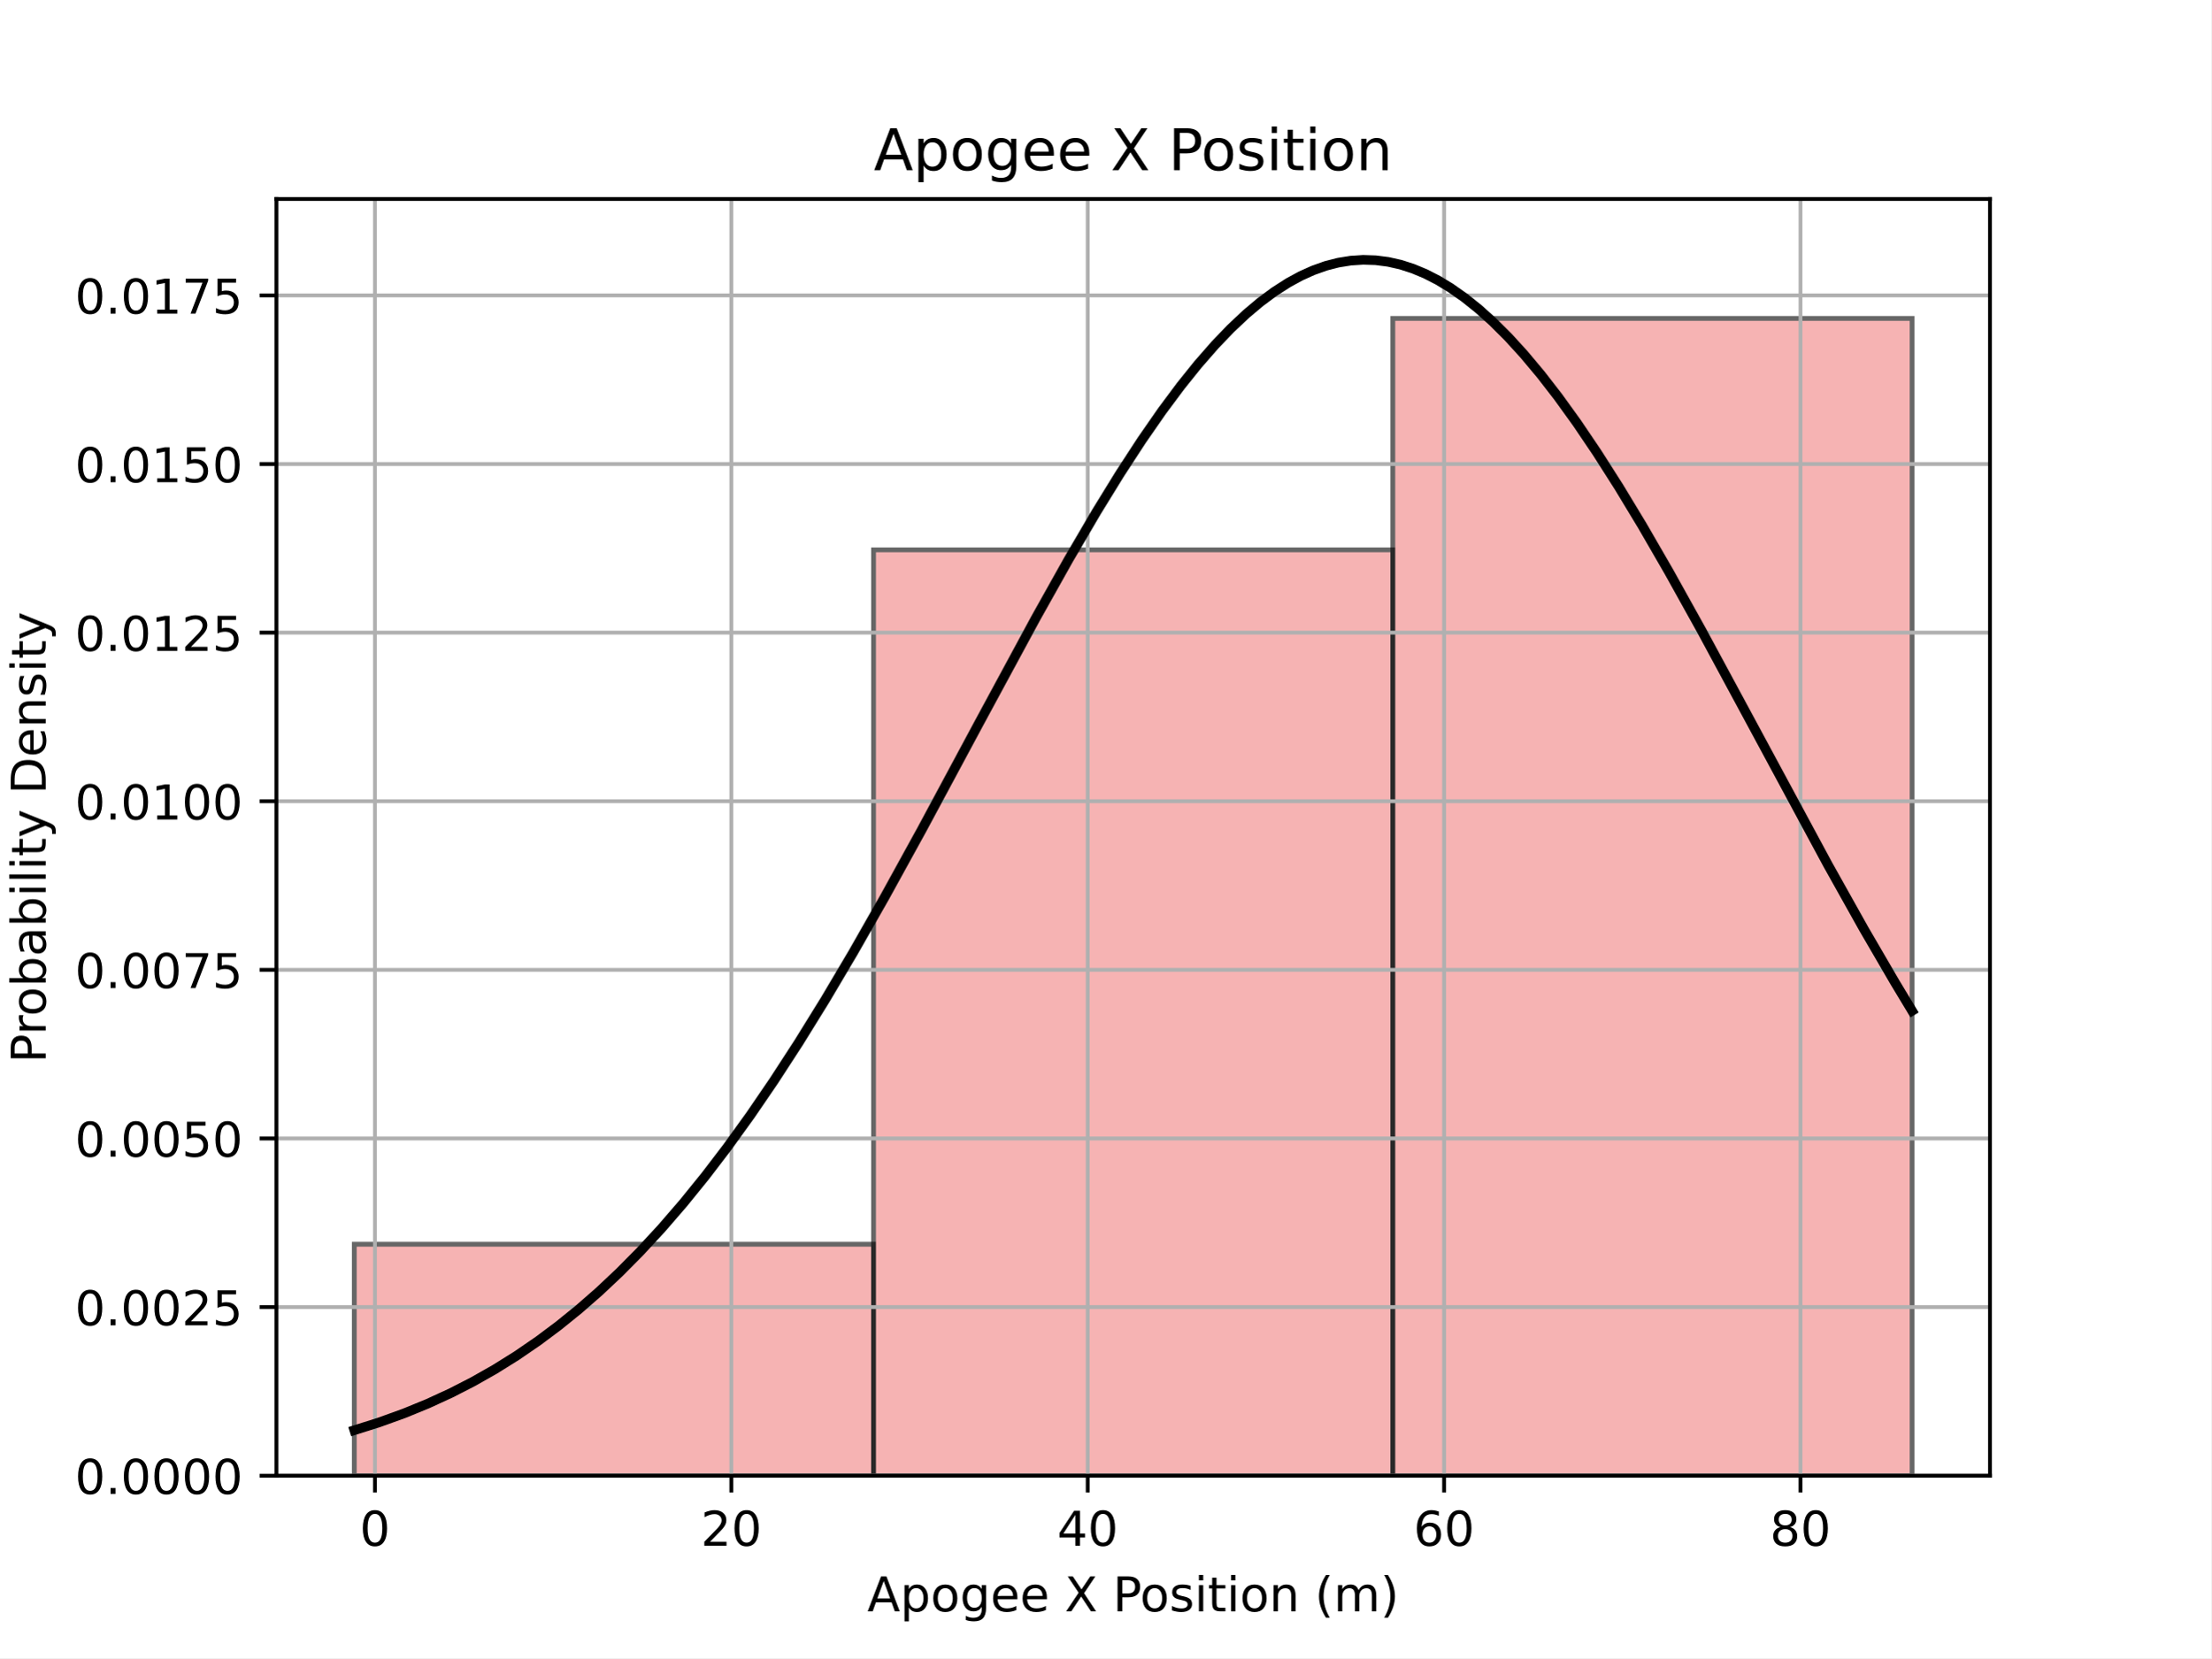
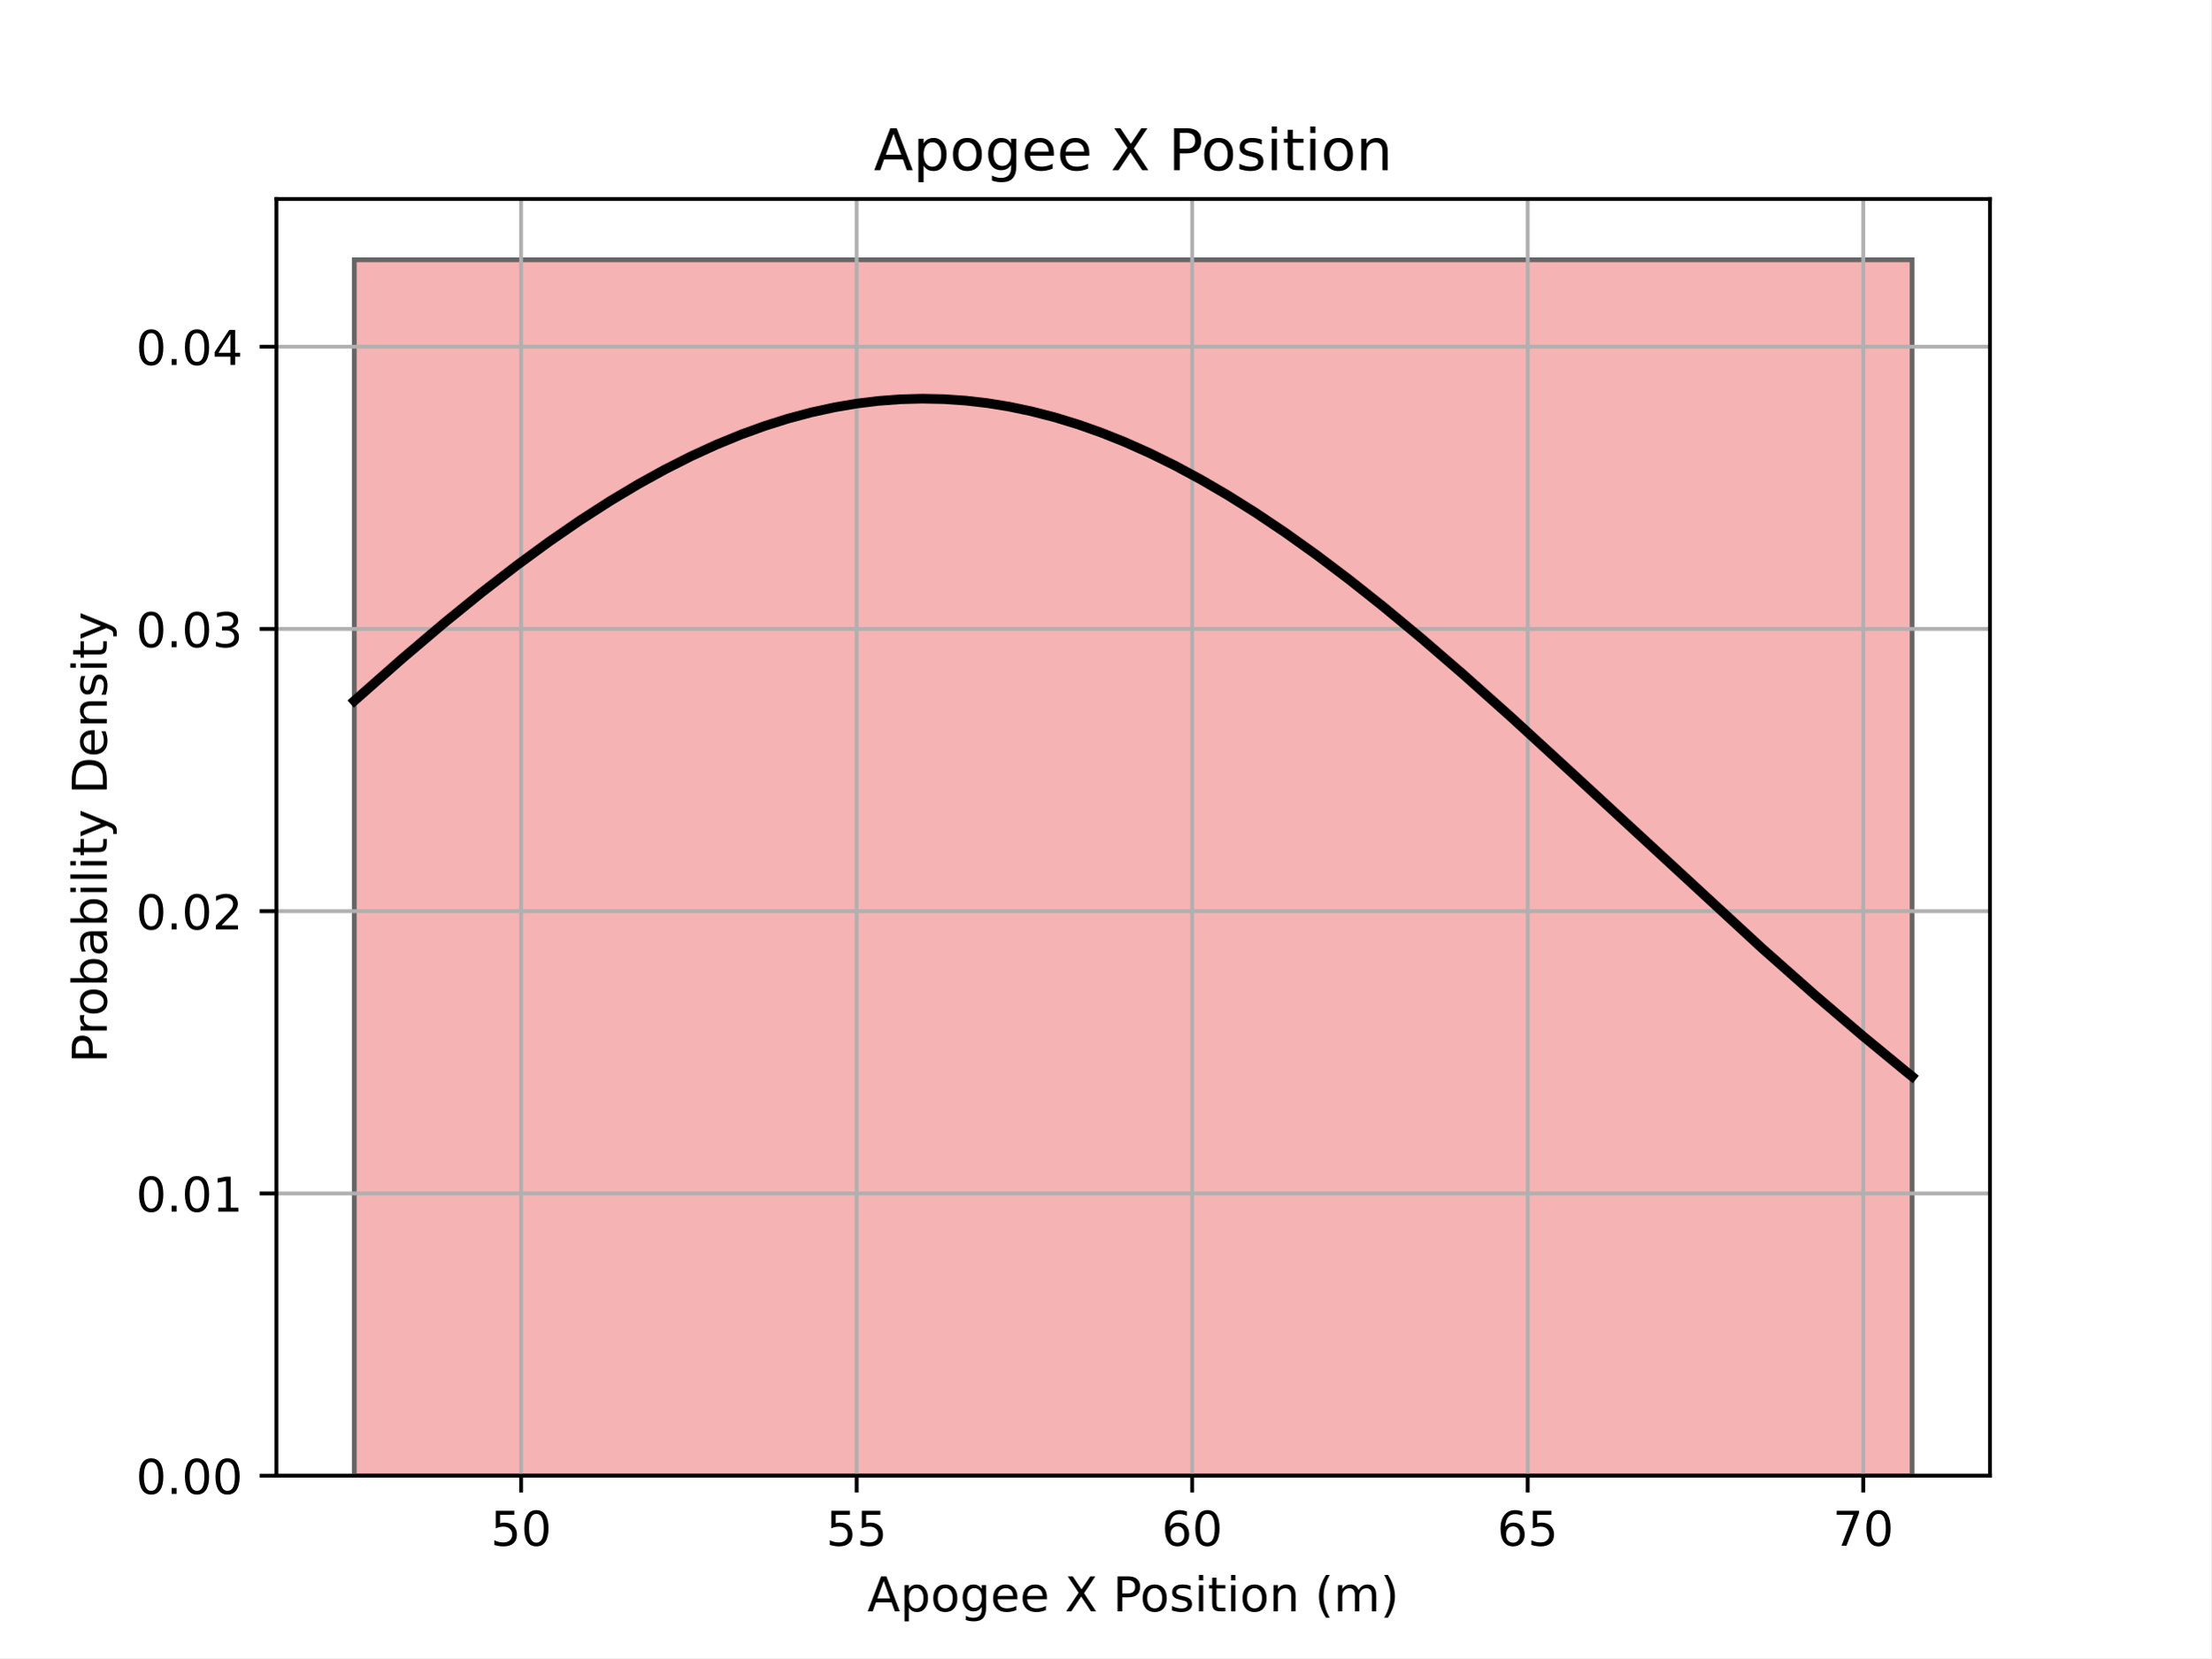
<svg xmlns="http://www.w3.org/2000/svg" xmlns:xlink="http://www.w3.org/1999/xlink" width="460.8pt" height="345.6pt" viewBox="0 0 460.8 345.6" version="1.1">
  <defs>
    <style type="text/css">*{stroke-linejoin: round; stroke-linecap: butt}</style>
  </defs>
  <g id="figure_1">
    <g id="patch_1">
      <path d="M 0 345.6  L 460.8 345.6  L 460.8 0  L 0 0  z " style="fill: #ffffff" />
    </g>
    <g id="axes_1">
      <g id="patch_2">
        <path d="M 57.6 307.584  L 414.72 307.584  L 414.72 41.472  L 57.6 41.472  z " style="fill: #ffffff" />
      </g>
      <g id="patch_3">
-         <path d="M 73.833 307.584  L 182.051 307.584  L 182.051 259.341  L 73.833 259.341  z " clip-path="url(#p8d6e868eea)" style="fill: #f08080; opacity: 0.6; stroke: #000000; stroke-linejoin: miter" />
-       </g>
-       <g id="patch_4">
-         <path d="M 182.051 307.584  L 290.269 307.584  L 290.269 114.611  L 182.051 114.611  z " clip-path="url(#p8d6e868eea)" style="fill: #f08080; opacity: 0.6; stroke: #000000; stroke-linejoin: miter" />
-       </g>
-       <g id="patch_5">
-         <path d="M 290.269 307.584  L 398.487 307.584  L 398.487 66.368  L 290.269 66.368  z " clip-path="url(#p8d6e868eea)" style="fill: #f08080; opacity: 0.6; stroke: #000000; stroke-linejoin: miter" />
+         <path d="M 73.833 307.584  L 398.487 307.584  L 398.487 54.144  L 73.833 54.144  z " clip-path="url(#p927d9bd0b0)" style="fill: #f08080; opacity: 0.6; stroke: #000000; stroke-linejoin: miter" />
      </g>
      <g id="matplotlib.axis_1">
        <g id="xtick_1">
          <g id="line2d_1">
-             <path d="M 78.135 307.584  L 78.135 41.472  " clip-path="url(#p8d6e868eea)" style="fill: none; stroke: #b0b0b0; stroke-width: 0.8; stroke-linecap: square" />
+             <path d="M 108.595 307.584  L 108.595 41.472  " clip-path="url(#p927d9bd0b0)" style="fill: none; stroke: #b0b0b0; stroke-width: 0.8; stroke-linecap: square" />
          </g>
          <g id="line2d_2">
            <defs>
-               <path id="m6fee019808" d="M 0 0  L 0 3.5  " style="stroke: #000000; stroke-width: 0.8" />
+               <path id="m938648d6b1" d="M 0 0  L 0 3.5  " style="stroke: #000000; stroke-width: 0.8" />
            </defs>
            <g>
-               <use xlink:href="#m6fee019808" x="78.135" y="307.584" style="stroke: #000000; stroke-width: 0.8" />
+               <use xlink:href="#m938648d6b1" x="108.595" y="307.584" style="stroke: #000000; stroke-width: 0.8" />
            </g>
          </g>
          <g id="text_1">
-             <g transform="translate(74.95359 322.1824) scale(0.1 -0.1)">
-               <defs>
+             <g transform="translate(102.233 322.1824) scale(0.1 -0.1)">
+               <defs>
+                 <path id="DejaVuSans-35" d="M 691 4666  L 3169 4666  L 3169 4134  L 1269 4134  L 1269 2991  Q 1406 3038 1543 3061  Q 1681 3084 1819 3084  Q 2600 3084 3056 2656  Q 3513 2228 3513 1497  Q 3513 744 3044 326  Q 2575 -91 1722 -91  Q 1428 -91 1123 -41  Q 819 9 494 109  L 494 744  Q 775 591 1075 516  Q 1375 441 1709 441  Q 2250 441 2565 725  Q 2881 1009 2881 1497  Q 2881 1984 2565 2268  Q 2250 2553 1709 2553  Q 1456 2553 1204 2497  Q 953 2441 691 2322  L 691 4666  z " transform="scale(0.015625)" />
                <path id="DejaVuSans-30" d="M 2034 4250  Q 1547 4250 1301 3770  Q 1056 3291 1056 2328  Q 1056 1369 1301 889  Q 1547 409 2034 409  Q 2525 409 2770 889  Q 3016 1369 3016 2328  Q 3016 3291 2770 3770  Q 2525 4250 2034 4250  z M 2034 4750  Q 2819 4750 3233 4129  Q 3647 3509 3647 2328  Q 3647 1150 3233 529  Q 2819 -91 2034 -91  Q 1250 -91 836 529  Q 422 1150 422 2328  Q 422 3509 836 4129  Q 1250 4750 2034 4750  z " transform="scale(0.015625)" />
              </defs>
-               <use xlink:href="#DejaVuSans-30" />
+               <use xlink:href="#DejaVuSans-35" />
+               <use xlink:href="#DejaVuSans-30" x="63.623" />
            </g>
          </g>
        </g>
        <g id="xtick_2">
          <g id="line2d_3">
-             <path d="M 152.408 307.584  L 152.408 41.472  " clip-path="url(#p8d6e868eea)" style="fill: none; stroke: #b0b0b0; stroke-width: 0.8; stroke-linecap: square" />
+             <path d="M 178.524 307.584  L 178.524 41.472  " clip-path="url(#p927d9bd0b0)" style="fill: none; stroke: #b0b0b0; stroke-width: 0.8; stroke-linecap: square" />
          </g>
          <g id="line2d_4">
            <g>
-               <use xlink:href="#m6fee019808" x="152.408" y="307.584" style="stroke: #000000; stroke-width: 0.8" />
+               <use xlink:href="#m938648d6b1" x="178.524" y="307.584" style="stroke: #000000; stroke-width: 0.8" />
            </g>
          </g>
          <g id="text_2">
-             <g transform="translate(146.0459 322.1824) scale(0.1 -0.1)">
-               <defs>
-                 <path id="DejaVuSans-32" d="M 1228 531  L 3431 531  L 3431 0  L 469 0  L 469 531  Q 828 903 1448 1529  Q 2069 2156 2228 2338  Q 2531 2678 2651 2914  Q 2772 3150 2772 3378  Q 2772 3750 2511 3984  Q 2250 4219 1831 4219  Q 1534 4219 1204 4116  Q 875 4013 500 3803  L 500 4441  Q 881 4594 1212 4672  Q 1544 4750 1819 4750  Q 2544 4750 2975 4387  Q 3406 4025 3406 3419  Q 3406 3131 3298 2873  Q 3191 2616 2906 2266  Q 2828 2175 2409 1742  Q 1991 1309 1228 531  z " transform="scale(0.015625)" />
-               </defs>
-               <use xlink:href="#DejaVuSans-32" />
-               <use xlink:href="#DejaVuSans-30" x="63.623" />
+             <g transform="translate(172.1617 322.1824) scale(0.1 -0.1)">
+               <use xlink:href="#DejaVuSans-35" />
+               <use xlink:href="#DejaVuSans-35" x="63.623" />
            </g>
          </g>
        </g>
        <g id="xtick_3">
          <g id="line2d_5">
-             <path d="M 226.682 307.584  L 226.682 41.472  " clip-path="url(#p8d6e868eea)" style="fill: none; stroke: #b0b0b0; stroke-width: 0.8; stroke-linecap: square" />
+             <path d="M 248.453 307.584  L 248.453 41.472  " clip-path="url(#p927d9bd0b0)" style="fill: none; stroke: #b0b0b0; stroke-width: 0.8; stroke-linecap: square" />
          </g>
          <g id="line2d_6">
            <g>
-               <use xlink:href="#m6fee019808" x="226.682" y="307.584" style="stroke: #000000; stroke-width: 0.8" />
+               <use xlink:href="#m938648d6b1" x="248.453" y="307.584" style="stroke: #000000; stroke-width: 0.8" />
            </g>
          </g>
          <g id="text_3">
-             <g transform="translate(220.3194 322.1824) scale(0.1 -0.1)">
-               <defs>
-                 <path id="DejaVuSans-34" d="M 2419 4116  L 825 1625  L 2419 1625  L 2419 4116  z M 2253 4666  L 3047 4666  L 3047 1625  L 3713 1625  L 3713 1100  L 3047 1100  L 3047 0  L 2419 0  L 2419 1100  L 313 1100  L 313 1709  L 2253 4666  z " transform="scale(0.015625)" />
-               </defs>
-               <use xlink:href="#DejaVuSans-34" />
+             <g transform="translate(242.0903 322.1824) scale(0.1 -0.1)">
+               <defs>
+                 <path id="DejaVuSans-36" d="M 2113 2584  Q 1688 2584 1439 2293  Q 1191 2003 1191 1497  Q 1191 994 1439 701  Q 1688 409 2113 409  Q 2538 409 2786 701  Q 3034 994 3034 1497  Q 3034 2003 2786 2293  Q 2538 2584 2113 2584  z M 3366 4563  L 3366 3988  Q 3128 4100 2886 4159  Q 2644 4219 2406 4219  Q 1781 4219 1451 3797  Q 1122 3375 1075 2522  Q 1259 2794 1537 2939  Q 1816 3084 2150 3084  Q 2853 3084 3261 2657  Q 3669 2231 3669 1497  Q 3669 778 3244 343  Q 2819 -91 2113 -91  Q 1303 -91 875 529  Q 447 1150 447 2328  Q 447 3434 972 4092  Q 1497 4750 2381 4750  Q 2619 4750 2861 4703  Q 3103 4656 3366 4563  z " transform="scale(0.015625)" />
+               </defs>
+               <use xlink:href="#DejaVuSans-36" />
              <use xlink:href="#DejaVuSans-30" x="63.623" />
            </g>
          </g>
        </g>
        <g id="xtick_4">
          <g id="line2d_7">
-             <path d="M 300.955 307.584  L 300.955 41.472  " clip-path="url(#p8d6e868eea)" style="fill: none; stroke: #b0b0b0; stroke-width: 0.8; stroke-linecap: square" />
+             <path d="M 318.381 307.584  L 318.381 41.472  " clip-path="url(#p927d9bd0b0)" style="fill: none; stroke: #b0b0b0; stroke-width: 0.8; stroke-linecap: square" />
          </g>
          <g id="line2d_8">
            <g>
-               <use xlink:href="#m6fee019808" x="300.955" y="307.584" style="stroke: #000000; stroke-width: 0.8" />
+               <use xlink:href="#m938648d6b1" x="318.381" y="307.584" style="stroke: #000000; stroke-width: 0.8" />
            </g>
          </g>
          <g id="text_4">
-             <g transform="translate(294.593 322.1824) scale(0.1 -0.1)">
-               <defs>
-                 <path id="DejaVuSans-36" d="M 2113 2584  Q 1688 2584 1439 2293  Q 1191 2003 1191 1497  Q 1191 994 1439 701  Q 1688 409 2113 409  Q 2538 409 2786 701  Q 3034 994 3034 1497  Q 3034 2003 2786 2293  Q 2538 2584 2113 2584  z M 3366 4563  L 3366 3988  Q 3128 4100 2886 4159  Q 2644 4219 2406 4219  Q 1781 4219 1451 3797  Q 1122 3375 1075 2522  Q 1259 2794 1537 2939  Q 1816 3084 2150 3084  Q 2853 3084 3261 2657  Q 3669 2231 3669 1497  Q 3669 778 3244 343  Q 2819 -91 2113 -91  Q 1303 -91 875 529  Q 447 1150 447 2328  Q 447 3434 972 4092  Q 1497 4750 2381 4750  Q 2619 4750 2861 4703  Q 3103 4656 3366 4563  z " transform="scale(0.015625)" />
-               </defs>
+             <g transform="translate(312.019 322.1824) scale(0.1 -0.1)">
              <use xlink:href="#DejaVuSans-36" />
-               <use xlink:href="#DejaVuSans-30" x="63.623" />
+               <use xlink:href="#DejaVuSans-35" x="63.623" />
            </g>
          </g>
        </g>
        <g id="xtick_5">
          <g id="line2d_9">
-             <path d="M 375.229 307.584  L 375.229 41.472  " clip-path="url(#p8d6e868eea)" style="fill: none; stroke: #b0b0b0; stroke-width: 0.8; stroke-linecap: square" />
+             <path d="M 388.31 307.584  L 388.31 41.472  " clip-path="url(#p927d9bd0b0)" style="fill: none; stroke: #b0b0b0; stroke-width: 0.8; stroke-linecap: square" />
          </g>
          <g id="line2d_10">
            <g>
-               <use xlink:href="#m6fee019808" x="375.229" y="307.584" style="stroke: #000000; stroke-width: 0.8" />
+               <use xlink:href="#m938648d6b1" x="388.31" y="307.584" style="stroke: #000000; stroke-width: 0.8" />
            </g>
          </g>
          <g id="text_5">
-             <g transform="translate(368.8665 322.1824) scale(0.1 -0.1)">
-               <defs>
-                 <path id="DejaVuSans-38" d="M 2034 2216  Q 1584 2216 1326 1975  Q 1069 1734 1069 1313  Q 1069 891 1326 650  Q 1584 409 2034 409  Q 2484 409 2743 651  Q 3003 894 3003 1313  Q 3003 1734 2745 1975  Q 2488 2216 2034 2216  z M 1403 2484  Q 997 2584 770 2862  Q 544 3141 544 3541  Q 544 4100 942 4425  Q 1341 4750 2034 4750  Q 2731 4750 3128 4425  Q 3525 4100 3525 3541  Q 3525 3141 3298 2862  Q 3072 2584 2669 2484  Q 3125 2378 3379 2068  Q 3634 1759 3634 1313  Q 3634 634 3220 271  Q 2806 -91 2034 -91  Q 1263 -91 848 271  Q 434 634 434 1313  Q 434 1759 690 2068  Q 947 2378 1403 2484  z M 1172 3481  Q 1172 3119 1398 2916  Q 1625 2713 2034 2713  Q 2441 2713 2670 2916  Q 2900 3119 2900 3481  Q 2900 3844 2670 4047  Q 2441 4250 2034 4250  Q 1625 4250 1398 4047  Q 1172 3844 1172 3481  z " transform="scale(0.015625)" />
-               </defs>
-               <use xlink:href="#DejaVuSans-38" />
+             <g transform="translate(381.9476 322.1824) scale(0.1 -0.1)">
+               <defs>
+                 <path id="DejaVuSans-37" d="M 525 4666  L 3525 4666  L 3525 4397  L 1831 0  L 1172 0  L 2766 4134  L 525 4134  L 525 4666  z " transform="scale(0.015625)" />
+               </defs>
+               <use xlink:href="#DejaVuSans-37" />
              <use xlink:href="#DejaVuSans-30" x="63.623" />
            </g>
          </g>
        </g>
        <g id="text_6">
          <g transform="translate(180.7506 335.8606) scale(0.1 -0.1)">
            <defs>
              <path id="DejaVuSans-41" d="M 2188 4044  L 1331 1722  L 3047 1722  L 2188 4044  z M 1831 4666  L 2547 4666  L 4325 0  L 3669 0  L 3244 1197  L 1141 1197  L 716 0  L 50 0  L 1831 4666  z " transform="scale(0.015625)" />
              <path id="DejaVuSans-70" d="M 1159 525  L 1159 -1331  L 581 -1331  L 581 3500  L 1159 3500  L 1159 2969  Q 1341 3281 1617 3432  Q 1894 3584 2278 3584  Q 2916 3584 3314 3078  Q 3713 2572 3713 1747  Q 3713 922 3314 415  Q 2916 -91 2278 -91  Q 1894 -91 1617 61  Q 1341 213 1159 525  z M 3116 1747  Q 3116 2381 2855 2742  Q 2594 3103 2138 3103  Q 1681 3103 1420 2742  Q 1159 2381 1159 1747  Q 1159 1113 1420 752  Q 1681 391 2138 391  Q 2594 391 2855 752  Q 3116 1113 3116 1747  z " transform="scale(0.015625)" />
              <path id="DejaVuSans-6f" d="M 1959 3097  Q 1497 3097 1228 2736  Q 959 2375 959 1747  Q 959 1119 1226 758  Q 1494 397 1959 397  Q 2419 397 2687 759  Q 2956 1122 2956 1747  Q 2956 2369 2687 2733  Q 2419 3097 1959 3097  z M 1959 3584  Q 2709 3584 3137 3096  Q 3566 2609 3566 1747  Q 3566 888 3137 398  Q 2709 -91 1959 -91  Q 1206 -91 779 398  Q 353 888 353 1747  Q 353 2609 779 3096  Q 1206 3584 1959 3584  z " transform="scale(0.015625)" />
              <path id="DejaVuSans-67" d="M 2906 1791  Q 2906 2416 2648 2759  Q 2391 3103 1925 3103  Q 1463 3103 1205 2759  Q 947 2416 947 1791  Q 947 1169 1205 825  Q 1463 481 1925 481  Q 2391 481 2648 825  Q 2906 1169 2906 1791  z M 3481 434  Q 3481 -459 3084 -895  Q 2688 -1331 1869 -1331  Q 1566 -1331 1297 -1286  Q 1028 -1241 775 -1147  L 775 -588  Q 1028 -725 1275 -790  Q 1522 -856 1778 -856  Q 2344 -856 2625 -561  Q 2906 -266 2906 331  L 2906 616  Q 2728 306 2450 153  Q 2172 0 1784 0  Q 1141 0 747 490  Q 353 981 353 1791  Q 353 2603 747 3093  Q 1141 3584 1784 3584  Q 2172 3584 2450 3431  Q 2728 3278 2906 2969  L 2906 3500  L 3481 3500  L 3481 434  z " transform="scale(0.015625)" />
              <path id="DejaVuSans-65" d="M 3597 1894  L 3597 1613  L 953 1613  Q 991 1019 1311 708  Q 1631 397 2203 397  Q 2534 397 2845 478  Q 3156 559 3463 722  L 3463 178  Q 3153 47 2828 -22  Q 2503 -91 2169 -91  Q 1331 -91 842 396  Q 353 884 353 1716  Q 353 2575 817 3079  Q 1281 3584 2069 3584  Q 2775 3584 3186 3129  Q 3597 2675 3597 1894  z M 3022 2063  Q 3016 2534 2758 2815  Q 2500 3097 2075 3097  Q 1594 3097 1305 2825  Q 1016 2553 972 2059  L 3022 2063  z " transform="scale(0.015625)" />
              <path id="DejaVuSans-20" transform="scale(0.015625)" />
              <path id="DejaVuSans-58" d="M 403 4666  L 1081 4666  L 2241 2931  L 3406 4666  L 4084 4666  L 2584 2425  L 4184 0  L 3506 0  L 2194 1984  L 872 0  L 191 0  L 1856 2491  L 403 4666  z " transform="scale(0.015625)" />
              <path id="DejaVuSans-50" d="M 1259 4147  L 1259 2394  L 2053 2394  Q 2494 2394 2734 2622  Q 2975 2850 2975 3272  Q 2975 3691 2734 3919  Q 2494 4147 2053 4147  L 1259 4147  z M 628 4666  L 2053 4666  Q 2838 4666 3239 4311  Q 3641 3956 3641 3272  Q 3641 2581 3239 2228  Q 2838 1875 2053 1875  L 1259 1875  L 1259 0  L 628 0  L 628 4666  z " transform="scale(0.015625)" />
              <path id="DejaVuSans-73" d="M 2834 3397  L 2834 2853  Q 2591 2978 2328 3040  Q 2066 3103 1784 3103  Q 1356 3103 1142 2972  Q 928 2841 928 2578  Q 928 2378 1081 2264  Q 1234 2150 1697 2047  L 1894 2003  Q 2506 1872 2764 1633  Q 3022 1394 3022 966  Q 3022 478 2636 193  Q 2250 -91 1575 -91  Q 1294 -91 989 -36  Q 684 19 347 128  L 347 722  Q 666 556 975 473  Q 1284 391 1588 391  Q 1994 391 2212 530  Q 2431 669 2431 922  Q 2431 1156 2273 1281  Q 2116 1406 1581 1522  L 1381 1569  Q 847 1681 609 1914  Q 372 2147 372 2553  Q 372 3047 722 3315  Q 1072 3584 1716 3584  Q 2034 3584 2315 3537  Q 2597 3491 2834 3397  z " transform="scale(0.015625)" />
              <path id="DejaVuSans-69" d="M 603 3500  L 1178 3500  L 1178 0  L 603 0  L 603 3500  z M 603 4863  L 1178 4863  L 1178 4134  L 603 4134  L 603 4863  z " transform="scale(0.015625)" />
              <path id="DejaVuSans-74" d="M 1172 4494  L 1172 3500  L 2356 3500  L 2356 3053  L 1172 3053  L 1172 1153  Q 1172 725 1289 603  Q 1406 481 1766 481  L 2356 481  L 2356 0  L 1766 0  Q 1100 0 847 248  Q 594 497 594 1153  L 594 3053  L 172 3053  L 172 3500  L 594 3500  L 594 4494  L 1172 4494  z " transform="scale(0.015625)" />
              <path id="DejaVuSans-6e" d="M 3513 2113  L 3513 0  L 2938 0  L 2938 2094  Q 2938 2591 2744 2837  Q 2550 3084 2163 3084  Q 1697 3084 1428 2787  Q 1159 2491 1159 1978  L 1159 0  L 581 0  L 581 3500  L 1159 3500  L 1159 2956  Q 1366 3272 1645 3428  Q 1925 3584 2291 3584  Q 2894 3584 3203 3211  Q 3513 2838 3513 2113  z " transform="scale(0.015625)" />
              <path id="DejaVuSans-28" d="M 1984 4856  Q 1566 4138 1362 3434  Q 1159 2731 1159 2009  Q 1159 1288 1364 580  Q 1569 -128 1984 -844  L 1484 -844  Q 1016 -109 783 600  Q 550 1309 550 2009  Q 550 2706 781 3412  Q 1013 4119 1484 4856  L 1984 4856  z " transform="scale(0.015625)" />
              <path id="DejaVuSans-6d" d="M 3328 2828  Q 3544 3216 3844 3400  Q 4144 3584 4550 3584  Q 5097 3584 5394 3201  Q 5691 2819 5691 2113  L 5691 0  L 5113 0  L 5113 2094  Q 5113 2597 4934 2840  Q 4756 3084 4391 3084  Q 3944 3084 3684 2787  Q 3425 2491 3425 1978  L 3425 0  L 2847 0  L 2847 2094  Q 2847 2600 2669 2842  Q 2491 3084 2119 3084  Q 1678 3084 1418 2786  Q 1159 2488 1159 1978  L 1159 0  L 581 0  L 581 3500  L 1159 3500  L 1159 2956  Q 1356 3278 1631 3431  Q 1906 3584 2284 3584  Q 2666 3584 2933 3390  Q 3200 3197 3328 2828  z " transform="scale(0.015625)" />
              <path id="DejaVuSans-29" d="M 513 4856  L 1013 4856  Q 1481 4119 1714 3412  Q 1947 2706 1947 2009  Q 1947 1309 1714 600  Q 1481 -109 1013 -844  L 513 -844  Q 928 -128 1133 580  Q 1338 1288 1338 2009  Q 1338 2731 1133 3434  Q 928 4138 513 4856  z " transform="scale(0.015625)" />
            </defs>
            <use xlink:href="#DejaVuSans-41" />
            <use xlink:href="#DejaVuSans-70" x="68.408" />
            <use xlink:href="#DejaVuSans-6f" x="131.885" />
            <use xlink:href="#DejaVuSans-67" x="193.066" />
            <use xlink:href="#DejaVuSans-65" x="256.543" />
            <use xlink:href="#DejaVuSans-65" x="318.066" />
            <use xlink:href="#DejaVuSans-20" x="379.59" />
            <use xlink:href="#DejaVuSans-58" x="411.377" />
            <use xlink:href="#DejaVuSans-20" x="479.883" />
            <use xlink:href="#DejaVuSans-50" x="511.67" />
            <use xlink:href="#DejaVuSans-6f" x="568.348" />
            <use xlink:href="#DejaVuSans-73" x="629.529" />
            <use xlink:href="#DejaVuSans-69" x="681.629" />
            <use xlink:href="#DejaVuSans-74" x="709.412" />
            <use xlink:href="#DejaVuSans-69" x="748.621" />
            <use xlink:href="#DejaVuSans-6f" x="776.404" />
            <use xlink:href="#DejaVuSans-6e" x="837.586" />
            <use xlink:href="#DejaVuSans-20" x="900.965" />
            <use xlink:href="#DejaVuSans-28" x="932.752" />
            <use xlink:href="#DejaVuSans-6d" x="971.766" />
            <use xlink:href="#DejaVuSans-29" x="1069.178" />
          </g>
        </g>
      </g>
      <g id="matplotlib.axis_2">
        <g id="ytick_1">
          <g id="line2d_11">
-             <path d="M 57.6 307.584  L 414.72 307.584  " clip-path="url(#p8d6e868eea)" style="fill: none; stroke: #b0b0b0; stroke-width: 0.8; stroke-linecap: square" />
+             <path d="M 57.6 307.584  L 414.72 307.584  " clip-path="url(#p927d9bd0b0)" style="fill: none; stroke: #b0b0b0; stroke-width: 0.8; stroke-linecap: square" />
          </g>
          <g id="line2d_12">
            <defs>
-               <path id="mbd37869bc3" d="M 0 0  L -3.5 0  " style="stroke: #000000; stroke-width: 0.8" />
+               <path id="m54d6614d47" d="M 0 0  L -3.5 0  " style="stroke: #000000; stroke-width: 0.8" />
            </defs>
            <g>
-               <use xlink:href="#mbd37869bc3" x="57.6" y="307.584" style="stroke: #000000; stroke-width: 0.8" />
+               <use xlink:href="#m54d6614d47" x="57.6" y="307.584" style="stroke: #000000; stroke-width: 0.8" />
            </g>
          </g>
          <g id="text_7">
-             <g transform="translate(15.60938 311.3832) scale(0.1 -0.1)">
+             <g transform="translate(28.33438 311.3832) scale(0.1 -0.1)">
              <defs>
                <path id="DejaVuSans-2e" d="M 684 794  L 1344 794  L 1344 0  L 684 0  L 684 794  z " transform="scale(0.015625)" />
              </defs>
              <use xlink:href="#DejaVuSans-30" />
              <use xlink:href="#DejaVuSans-2e" x="63.623" />
              <use xlink:href="#DejaVuSans-30" x="95.41" />
              <use xlink:href="#DejaVuSans-30" x="159.033" />
-               <use xlink:href="#DejaVuSans-30" x="222.656" />
-               <use xlink:href="#DejaVuSans-30" x="286.279" />
            </g>
          </g>
        </g>
        <g id="ytick_2">
          <g id="line2d_13">
-             <path d="M 57.6 272.438  L 414.72 272.438  " clip-path="url(#p8d6e868eea)" style="fill: none; stroke: #b0b0b0; stroke-width: 0.8; stroke-linecap: square" />
+             <path d="M 57.6 248.752  L 414.72 248.752  " clip-path="url(#p927d9bd0b0)" style="fill: none; stroke: #b0b0b0; stroke-width: 0.8; stroke-linecap: square" />
          </g>
          <g id="line2d_14">
            <g>
-               <use xlink:href="#mbd37869bc3" x="57.6" y="272.438" style="stroke: #000000; stroke-width: 0.8" />
+               <use xlink:href="#m54d6614d47" x="57.6" y="248.752" style="stroke: #000000; stroke-width: 0.8" />
            </g>
          </g>
          <g id="text_8">
-             <g transform="translate(15.60938 276.2376) scale(0.1 -0.1)">
-               <defs>
-                 <path id="DejaVuSans-35" d="M 691 4666  L 3169 4666  L 3169 4134  L 1269 4134  L 1269 2991  Q 1406 3038 1543 3061  Q 1681 3084 1819 3084  Q 2600 3084 3056 2656  Q 3513 2228 3513 1497  Q 3513 744 3044 326  Q 2575 -91 1722 -91  Q 1428 -91 1123 -41  Q 819 9 494 109  L 494 744  Q 775 591 1075 516  Q 1375 441 1709 441  Q 2250 441 2565 725  Q 2881 1009 2881 1497  Q 2881 1984 2565 2268  Q 2250 2553 1709 2553  Q 1456 2553 1204 2497  Q 953 2441 691 2322  L 691 4666  z " transform="scale(0.015625)" />
-               </defs>
-               <use xlink:href="#DejaVuSans-30" />
-               <use xlink:href="#DejaVuSans-2e" x="63.623" />
-               <use xlink:href="#DejaVuSans-30" x="95.41" />
-               <use xlink:href="#DejaVuSans-30" x="159.033" />
-               <use xlink:href="#DejaVuSans-32" x="222.656" />
-               <use xlink:href="#DejaVuSans-35" x="286.279" />
+             <g transform="translate(28.33438 252.5515) scale(0.1 -0.1)">
+               <defs>
+                 <path id="DejaVuSans-31" d="M 794 531  L 1825 531  L 1825 4091  L 703 3866  L 703 4441  L 1819 4666  L 2450 4666  L 2450 531  L 3481 531  L 3481 0  L 794 0  L 794 531  z " transform="scale(0.015625)" />
+               </defs>
+               <use xlink:href="#DejaVuSans-30" />
+               <use xlink:href="#DejaVuSans-2e" x="63.623" />
+               <use xlink:href="#DejaVuSans-30" x="95.41" />
+               <use xlink:href="#DejaVuSans-31" x="159.033" />
            </g>
          </g>
        </g>
        <g id="ytick_3">
          <g id="line2d_15">
-             <path d="M 57.6 237.293  L 414.72 237.293  " clip-path="url(#p8d6e868eea)" style="fill: none; stroke: #b0b0b0; stroke-width: 0.8; stroke-linecap: square" />
+             <path d="M 57.6 189.921  L 414.72 189.921  " clip-path="url(#p927d9bd0b0)" style="fill: none; stroke: #b0b0b0; stroke-width: 0.8; stroke-linecap: square" />
          </g>
          <g id="line2d_16">
            <g>
-               <use xlink:href="#mbd37869bc3" x="57.6" y="237.293" style="stroke: #000000; stroke-width: 0.8" />
+               <use xlink:href="#m54d6614d47" x="57.6" y="189.921" style="stroke: #000000; stroke-width: 0.8" />
            </g>
          </g>
          <g id="text_9">
-             <g transform="translate(15.60938 241.0919) scale(0.1 -0.1)">
-               <use xlink:href="#DejaVuSans-30" />
-               <use xlink:href="#DejaVuSans-2e" x="63.623" />
-               <use xlink:href="#DejaVuSans-30" x="95.41" />
-               <use xlink:href="#DejaVuSans-30" x="159.033" />
-               <use xlink:href="#DejaVuSans-35" x="222.656" />
-               <use xlink:href="#DejaVuSans-30" x="286.279" />
+             <g transform="translate(28.33438 193.7198) scale(0.1 -0.1)">
+               <defs>
+                 <path id="DejaVuSans-32" d="M 1228 531  L 3431 531  L 3431 0  L 469 0  L 469 531  Q 828 903 1448 1529  Q 2069 2156 2228 2338  Q 2531 2678 2651 2914  Q 2772 3150 2772 3378  Q 2772 3750 2511 3984  Q 2250 4219 1831 4219  Q 1534 4219 1204 4116  Q 875 4013 500 3803  L 500 4441  Q 881 4594 1212 4672  Q 1544 4750 1819 4750  Q 2544 4750 2975 4387  Q 3406 4025 3406 3419  Q 3406 3131 3298 2873  Q 3191 2616 2906 2266  Q 2828 2175 2409 1742  Q 1991 1309 1228 531  z " transform="scale(0.015625)" />
+               </defs>
+               <use xlink:href="#DejaVuSans-30" />
+               <use xlink:href="#DejaVuSans-2e" x="63.623" />
+               <use xlink:href="#DejaVuSans-30" x="95.41" />
+               <use xlink:href="#DejaVuSans-32" x="159.033" />
            </g>
          </g>
        </g>
        <g id="ytick_4">
          <g id="line2d_17">
-             <path d="M 57.6 202.147  L 414.72 202.147  " clip-path="url(#p8d6e868eea)" style="fill: none; stroke: #b0b0b0; stroke-width: 0.8; stroke-linecap: square" />
+             <path d="M 57.6 131.089  L 414.72 131.089  " clip-path="url(#p927d9bd0b0)" style="fill: none; stroke: #b0b0b0; stroke-width: 0.8; stroke-linecap: square" />
          </g>
          <g id="line2d_18">
            <g>
-               <use xlink:href="#mbd37869bc3" x="57.6" y="202.147" style="stroke: #000000; stroke-width: 0.8" />
+               <use xlink:href="#m54d6614d47" x="57.6" y="131.089" style="stroke: #000000; stroke-width: 0.8" />
            </g>
          </g>
          <g id="text_10">
-             <g transform="translate(15.60938 205.9463) scale(0.1 -0.1)">
-               <defs>
-                 <path id="DejaVuSans-37" d="M 525 4666  L 3525 4666  L 3525 4397  L 1831 0  L 1172 0  L 2766 4134  L 525 4134  L 525 4666  z " transform="scale(0.015625)" />
-               </defs>
-               <use xlink:href="#DejaVuSans-30" />
-               <use xlink:href="#DejaVuSans-2e" x="63.623" />
-               <use xlink:href="#DejaVuSans-30" x="95.41" />
-               <use xlink:href="#DejaVuSans-30" x="159.033" />
-               <use xlink:href="#DejaVuSans-37" x="222.656" />
-               <use xlink:href="#DejaVuSans-35" x="286.279" />
+             <g transform="translate(28.33438 134.8881) scale(0.1 -0.1)">
+               <defs>
+                 <path id="DejaVuSans-33" d="M 2597 2516  Q 3050 2419 3304 2112  Q 3559 1806 3559 1356  Q 3559 666 3084 287  Q 2609 -91 1734 -91  Q 1441 -91 1130 -33  Q 819 25 488 141  L 488 750  Q 750 597 1062 519  Q 1375 441 1716 441  Q 2309 441 2620 675  Q 2931 909 2931 1356  Q 2931 1769 2642 2001  Q 2353 2234 1838 2234  L 1294 2234  L 1294 2753  L 1863 2753  Q 2328 2753 2575 2939  Q 2822 3125 2822 3475  Q 2822 3834 2567 4026  Q 2313 4219 1838 4219  Q 1578 4219 1281 4162  Q 984 4106 628 3988  L 628 4550  Q 988 4650 1302 4700  Q 1616 4750 1894 4750  Q 2613 4750 3031 4423  Q 3450 4097 3450 3541  Q 3450 3153 3228 2886  Q 3006 2619 2597 2516  z " transform="scale(0.015625)" />
+               </defs>
+               <use xlink:href="#DejaVuSans-30" />
+               <use xlink:href="#DejaVuSans-2e" x="63.623" />
+               <use xlink:href="#DejaVuSans-30" x="95.41" />
+               <use xlink:href="#DejaVuSans-33" x="159.033" />
            </g>
          </g>
        </g>
        <g id="ytick_5">
          <g id="line2d_19">
-             <path d="M 57.6 167.001  L 414.72 167.001  " clip-path="url(#p8d6e868eea)" style="fill: none; stroke: #b0b0b0; stroke-width: 0.8; stroke-linecap: square" />
+             <path d="M 57.6 72.257  L 414.72 72.257  " clip-path="url(#p927d9bd0b0)" style="fill: none; stroke: #b0b0b0; stroke-width: 0.8; stroke-linecap: square" />
          </g>
          <g id="line2d_20">
            <g>
-               <use xlink:href="#mbd37869bc3" x="57.6" y="167.001" style="stroke: #000000; stroke-width: 0.8" />
+               <use xlink:href="#m54d6614d47" x="57.6" y="72.257" style="stroke: #000000; stroke-width: 0.8" />
            </g>
          </g>
          <g id="text_11">
-             <g transform="translate(15.60938 170.8006) scale(0.1 -0.1)">
-               <defs>
-                 <path id="DejaVuSans-31" d="M 794 531  L 1825 531  L 1825 4091  L 703 3866  L 703 4441  L 1819 4666  L 2450 4666  L 2450 531  L 3481 531  L 3481 0  L 794 0  L 794 531  z " transform="scale(0.015625)" />
-               </defs>
-               <use xlink:href="#DejaVuSans-30" />
-               <use xlink:href="#DejaVuSans-2e" x="63.623" />
-               <use xlink:href="#DejaVuSans-30" x="95.41" />
-               <use xlink:href="#DejaVuSans-31" x="159.033" />
-               <use xlink:href="#DejaVuSans-30" x="222.656" />
-               <use xlink:href="#DejaVuSans-30" x="286.279" />
-             </g>
-           </g>
-         </g>
-         <g id="ytick_6">
-           <g id="line2d_21">
-             <path d="M 57.6 131.856  L 414.72 131.856  " clip-path="url(#p8d6e868eea)" style="fill: none; stroke: #b0b0b0; stroke-width: 0.8; stroke-linecap: square" />
-           </g>
-           <g id="line2d_22">
-             <g>
-               <use xlink:href="#mbd37869bc3" x="57.6" y="131.856" style="stroke: #000000; stroke-width: 0.8" />
-             </g>
-           </g>
-           <g id="text_12">
-             <g transform="translate(15.60938 135.655) scale(0.1 -0.1)">
-               <use xlink:href="#DejaVuSans-30" />
-               <use xlink:href="#DejaVuSans-2e" x="63.623" />
-               <use xlink:href="#DejaVuSans-30" x="95.41" />
-               <use xlink:href="#DejaVuSans-31" x="159.033" />
-               <use xlink:href="#DejaVuSans-32" x="222.656" />
-               <use xlink:href="#DejaVuSans-35" x="286.279" />
-             </g>
-           </g>
-         </g>
-         <g id="ytick_7">
-           <g id="line2d_23">
-             <path d="M 57.6 96.71  L 414.72 96.71  " clip-path="url(#p8d6e868eea)" style="fill: none; stroke: #b0b0b0; stroke-width: 0.8; stroke-linecap: square" />
-           </g>
-           <g id="line2d_24">
-             <g>
-               <use xlink:href="#mbd37869bc3" x="57.6" y="96.71" style="stroke: #000000; stroke-width: 0.8" />
-             </g>
-           </g>
-           <g id="text_13">
-             <g transform="translate(15.60938 100.5093) scale(0.1 -0.1)">
-               <use xlink:href="#DejaVuSans-30" />
-               <use xlink:href="#DejaVuSans-2e" x="63.623" />
-               <use xlink:href="#DejaVuSans-30" x="95.41" />
-               <use xlink:href="#DejaVuSans-31" x="159.033" />
-               <use xlink:href="#DejaVuSans-35" x="222.656" />
-               <use xlink:href="#DejaVuSans-30" x="286.279" />
-             </g>
-           </g>
-         </g>
-         <g id="ytick_8">
-           <g id="line2d_25">
-             <path d="M 57.6 61.564  L 414.72 61.564  " clip-path="url(#p8d6e868eea)" style="fill: none; stroke: #b0b0b0; stroke-width: 0.8; stroke-linecap: square" />
-           </g>
-           <g id="line2d_26">
-             <g>
-               <use xlink:href="#mbd37869bc3" x="57.6" y="61.564" style="stroke: #000000; stroke-width: 0.8" />
-             </g>
-           </g>
-           <g id="text_14">
-             <g transform="translate(15.60938 65.36366) scale(0.1 -0.1)">
-               <use xlink:href="#DejaVuSans-30" />
-               <use xlink:href="#DejaVuSans-2e" x="63.623" />
-               <use xlink:href="#DejaVuSans-30" x="95.41" />
-               <use xlink:href="#DejaVuSans-31" x="159.033" />
-               <use xlink:href="#DejaVuSans-37" x="222.656" />
-               <use xlink:href="#DejaVuSans-35" x="286.279" />
-             </g>
-           </g>
-         </g>
-         <g id="text_15">
-           <g transform="translate(9.529687 221.5546) rotate(-90) scale(0.1 -0.1)">
+             <g transform="translate(28.33438 76.05639) scale(0.1 -0.1)">
+               <defs>
+                 <path id="DejaVuSans-34" d="M 2419 4116  L 825 1625  L 2419 1625  L 2419 4116  z M 2253 4666  L 3047 4666  L 3047 1625  L 3713 1625  L 3713 1100  L 3047 1100  L 3047 0  L 2419 0  L 2419 1100  L 313 1100  L 313 1709  L 2253 4666  z " transform="scale(0.015625)" />
+               </defs>
+               <use xlink:href="#DejaVuSans-30" />
+               <use xlink:href="#DejaVuSans-2e" x="63.623" />
+               <use xlink:href="#DejaVuSans-30" x="95.41" />
+               <use xlink:href="#DejaVuSans-34" x="159.033" />
+             </g>
+           </g>
+         </g>
+         <g id="text_12">
+           <g transform="translate(22.25469 221.5546) rotate(-90) scale(0.1 -0.1)">
            <defs>
              <path id="DejaVuSans-72" d="M 2631 2963  Q 2534 3019 2420 3045  Q 2306 3072 2169 3072  Q 1681 3072 1420 2755  Q 1159 2438 1159 1844  L 1159 0  L 581 0  L 581 3500  L 1159 3500  L 1159 2956  Q 1341 3275 1631 3429  Q 1922 3584 2338 3584  Q 2397 3584 2469 3576  Q 2541 3569 2628 3553  L 2631 2963  z " transform="scale(0.015625)" />
              <path id="DejaVuSans-62" d="M 3116 1747  Q 3116 2381 2855 2742  Q 2594 3103 2138 3103  Q 1681 3103 1420 2742  Q 1159 2381 1159 1747  Q 1159 1113 1420 752  Q 1681 391 2138 391  Q 2594 391 2855 752  Q 3116 1113 3116 1747  z M 1159 2969  Q 1341 3281 1617 3432  Q 1894 3584 2278 3584  Q 2916 3584 3314 3078  Q 3713 2572 3713 1747  Q 3713 922 3314 415  Q 2916 -91 2278 -91  Q 1894 -91 1617 61  Q 1341 213 1159 525  L 1159 0  L 581 0  L 581 4863  L 1159 4863  L 1159 2969  z " transform="scale(0.015625)" />
              <path id="DejaVuSans-61" d="M 2194 1759  Q 1497 1759 1228 1600  Q 959 1441 959 1056  Q 959 750 1161 570  Q 1363 391 1709 391  Q 2188 391 2477 730  Q 2766 1069 2766 1631  L 2766 1759  L 2194 1759  z M 3341 1997  L 3341 0  L 2766 0  L 2766 531  Q 2569 213 2275 61  Q 1981 -91 1556 -91  Q 1019 -91 701 211  Q 384 513 384 1019  Q 384 1609 779 1909  Q 1175 2209 1959 2209  L 2766 2209  L 2766 2266  Q 2766 2663 2505 2880  Q 2244 3097 1772 3097  Q 1472 3097 1187 3025  Q 903 2953 641 2809  L 641 3341  Q 956 3463 1253 3523  Q 1550 3584 1831 3584  Q 2591 3584 2966 3190  Q 3341 2797 3341 1997  z " transform="scale(0.015625)" />
              <path id="DejaVuSans-6c" d="M 603 4863  L 1178 4863  L 1178 0  L 603 0  L 603 4863  z " transform="scale(0.015625)" />
              <path id="DejaVuSans-79" d="M 2059 -325  Q 1816 -950 1584 -1140  Q 1353 -1331 966 -1331  L 506 -1331  L 506 -850  L 844 -850  Q 1081 -850 1212 -737  Q 1344 -625 1503 -206  L 1606 56  L 191 3500  L 800 3500  L 1894 763  L 2988 3500  L 3597 3500  L 2059 -325  z " transform="scale(0.015625)" />
              <path id="DejaVuSans-44" d="M 1259 4147  L 1259 519  L 2022 519  Q 2988 519 3436 956  Q 3884 1394 3884 2338  Q 3884 3275 3436 3711  Q 2988 4147 2022 4147  L 1259 4147  z M 628 4666  L 1925 4666  Q 3281 4666 3915 4102  Q 4550 3538 4550 2338  Q 4550 1131 3912 565  Q 3275 0 1925 0  L 628 0  L 628 4666  z " transform="scale(0.015625)" />
            </defs>
            <use xlink:href="#DejaVuSans-50" />
            <use xlink:href="#DejaVuSans-72" x="58.553" />
            <use xlink:href="#DejaVuSans-6f" x="97.416" />
            <use xlink:href="#DejaVuSans-62" x="158.598" />
            <use xlink:href="#DejaVuSans-61" x="222.074" />
            <use xlink:href="#DejaVuSans-62" x="283.354" />
            <use xlink:href="#DejaVuSans-69" x="346.83" />
            <use xlink:href="#DejaVuSans-6c" x="374.613" />
            <use xlink:href="#DejaVuSans-69" x="402.396" />
            <use xlink:href="#DejaVuSans-74" x="430.18" />
            <use xlink:href="#DejaVuSans-79" x="469.389" />
            <use xlink:href="#DejaVuSans-20" x="528.568" />
            <use xlink:href="#DejaVuSans-44" x="560.355" />
            <use xlink:href="#DejaVuSans-65" x="637.357" />
            <use xlink:href="#DejaVuSans-6e" x="698.881" />
            <use xlink:href="#DejaVuSans-73" x="762.26" />
            <use xlink:href="#DejaVuSans-69" x="814.359" />
            <use xlink:href="#DejaVuSans-74" x="842.143" />
            <use xlink:href="#DejaVuSans-79" x="881.352" />
          </g>
        </g>
      </g>
-       <g id="line2d_27">
-         <path d="M 73.833 298.109  L 79.032 296.463  L 84.232 294.583  L 89.107 292.587  L 93.981 290.345  L 98.531 288.014  L 103.081 285.436  L 107.631 282.594  L 112.18 279.475  L 116.405 276.316  L 120.63 272.895  L 124.855 269.2  L 129.079 265.225  L 133.304 260.96  L 137.854 256.039  L 142.403 250.773  L 146.953 245.161  L 151.503 239.204  L 156.378 232.445  L 161.252 225.309  L 166.452 217.298  L 171.977 208.367  L 177.826 198.485  L 184.326 187.064  L 192.125 172.887  L 204.15 150.491  L 215.849 128.843  L 222.673 116.657  L 228.523 106.659  L 233.398 98.739  L 237.947 91.751  L 242.172 85.663  L 246.072 80.425  L 249.647 75.973  L 253.221 71.88  L 256.471 68.49  L 259.721 65.43  L 262.646 62.969  L 265.571 60.797  L 268.495 58.92  L 271.095 57.506  L 273.695 56.335  L 276.295 55.412  L 278.895 54.738  L 281.495 54.316  L 284.094 54.147  L 286.694 54.232  L 289.294 54.57  L 291.894 55.16  L 294.494 56.001  L 297.094 57.09  L 299.693 58.424  L 302.293 59.998  L 305.218 62.051  L 308.143 64.396  L 311.068 67.023  L 314.318 70.261  L 317.567 73.822  L 321.142 78.092  L 324.717 82.709  L 328.617 88.115  L 332.841 94.367  L 337.391 101.512  L 342.266 109.575  L 347.79 119.136  L 354.615 131.415  L 364.039 148.876  L 380.938 180.231  L 388.413 193.592  L 394.912 204.76  L 398.487 210.687  L 398.487 210.687  " clip-path="url(#p8d6e868eea)" style="fill: none; stroke: #000000; stroke-width: 2; stroke-linecap: square" />
+       <g id="line2d_21">
+         <path d="M 73.833 146.077  L 83.907 137.194  L 92.682 129.749  L 100.481 123.417  L 107.631 117.889  L 114.455 112.892  L 120.955 108.415  L 127.129 104.439  L 132.979 100.938  L 138.504 97.886  L 144.028 95.091  L 149.228 92.708  L 154.428 90.572  L 159.302 88.802  L 164.177 87.262  L 169.052 85.959  L 173.926 84.895  L 178.476 84.121  L 183.026 83.562  L 187.576 83.219  L 192.125 83.093  L 196.675 83.184  L 201.225 83.492  L 205.774 84.016  L 210.324 84.755  L 214.874 85.706  L 219.749 86.958  L 224.623 88.446  L 229.498 90.167  L 234.373 92.113  L 239.572 94.431  L 244.772 96.991  L 250.297 99.965  L 255.821 103.189  L 261.671 106.861  L 267.846 111.006  L 274.345 115.648  L 281.17 120.801  L 288.319 126.475  L 296.119 132.945  L 304.893 140.518  L 314.968 149.511  L 327.967 161.433  L 367.289 197.712  L 378.339 207.488  L 388.088 215.826  L 397.187 223.318  L 398.487 224.364  L 398.487 224.364  " clip-path="url(#p927d9bd0b0)" style="fill: none; stroke: #000000; stroke-width: 2; stroke-linecap: square" />
+       </g>
+       <g id="patch_4">
+         <path d="M 57.6 307.584  L 57.6 41.472  " style="fill: none; stroke: #000000; stroke-width: 0.8; stroke-linejoin: miter; stroke-linecap: square" />
+       </g>
+       <g id="patch_5">
+         <path d="M 414.72 307.584  L 414.72 41.472  " style="fill: none; stroke: #000000; stroke-width: 0.8; stroke-linejoin: miter; stroke-linecap: square" />
      </g>
      <g id="patch_6">
-         <path d="M 57.6 307.584  L 57.6 41.472  " style="fill: none; stroke: #000000; stroke-width: 0.8; stroke-linejoin: miter; stroke-linecap: square" />
+         <path d="M 57.6 307.584  L 414.72 307.584  " style="fill: none; stroke: #000000; stroke-width: 0.8; stroke-linejoin: miter; stroke-linecap: square" />
      </g>
      <g id="patch_7">
-         <path d="M 414.72 307.584  L 414.72 41.472  " style="fill: none; stroke: #000000; stroke-width: 0.8; stroke-linejoin: miter; stroke-linecap: square" />
-       </g>
-       <g id="patch_8">
-         <path d="M 57.6 307.584  L 414.72 307.584  " style="fill: none; stroke: #000000; stroke-width: 0.8; stroke-linejoin: miter; stroke-linecap: square" />
-       </g>
-       <g id="patch_9">
        <path d="M 57.6 41.472  L 414.72 41.472  " style="fill: none; stroke: #000000; stroke-width: 0.8; stroke-linejoin: miter; stroke-linecap: square" />
      </g>
-       <g id="text_16">
+       <g id="text_13">
        <g transform="translate(182.1019 35.472) scale(0.12 -0.12)">
          <use xlink:href="#DejaVuSans-41" />
          <use xlink:href="#DejaVuSans-70" x="68.408" />
          <use xlink:href="#DejaVuSans-6f" x="131.885" />
          <use xlink:href="#DejaVuSans-67" x="193.066" />
          <use xlink:href="#DejaVuSans-65" x="256.543" />
          <use xlink:href="#DejaVuSans-65" x="318.066" />
          <use xlink:href="#DejaVuSans-20" x="379.59" />
          <use xlink:href="#DejaVuSans-58" x="411.377" />
          <use xlink:href="#DejaVuSans-20" x="479.883" />
          <use xlink:href="#DejaVuSans-50" x="511.67" />
          <use xlink:href="#DejaVuSans-6f" x="568.348" />
          <use xlink:href="#DejaVuSans-73" x="629.529" />
          <use xlink:href="#DejaVuSans-69" x="681.629" />
          <use xlink:href="#DejaVuSans-74" x="709.412" />
          <use xlink:href="#DejaVuSans-69" x="748.621" />
          <use xlink:href="#DejaVuSans-6f" x="776.404" />
          <use xlink:href="#DejaVuSans-6e" x="837.586" />
        </g>
      </g>
    </g>
  </g>
  <defs>
-     <clipPath id="p8d6e868eea">
+     <clipPath id="p927d9bd0b0">
      <rect x="57.6" y="41.472" width="357.12" height="266.112" />
    </clipPath>
  </defs>
</svg>
